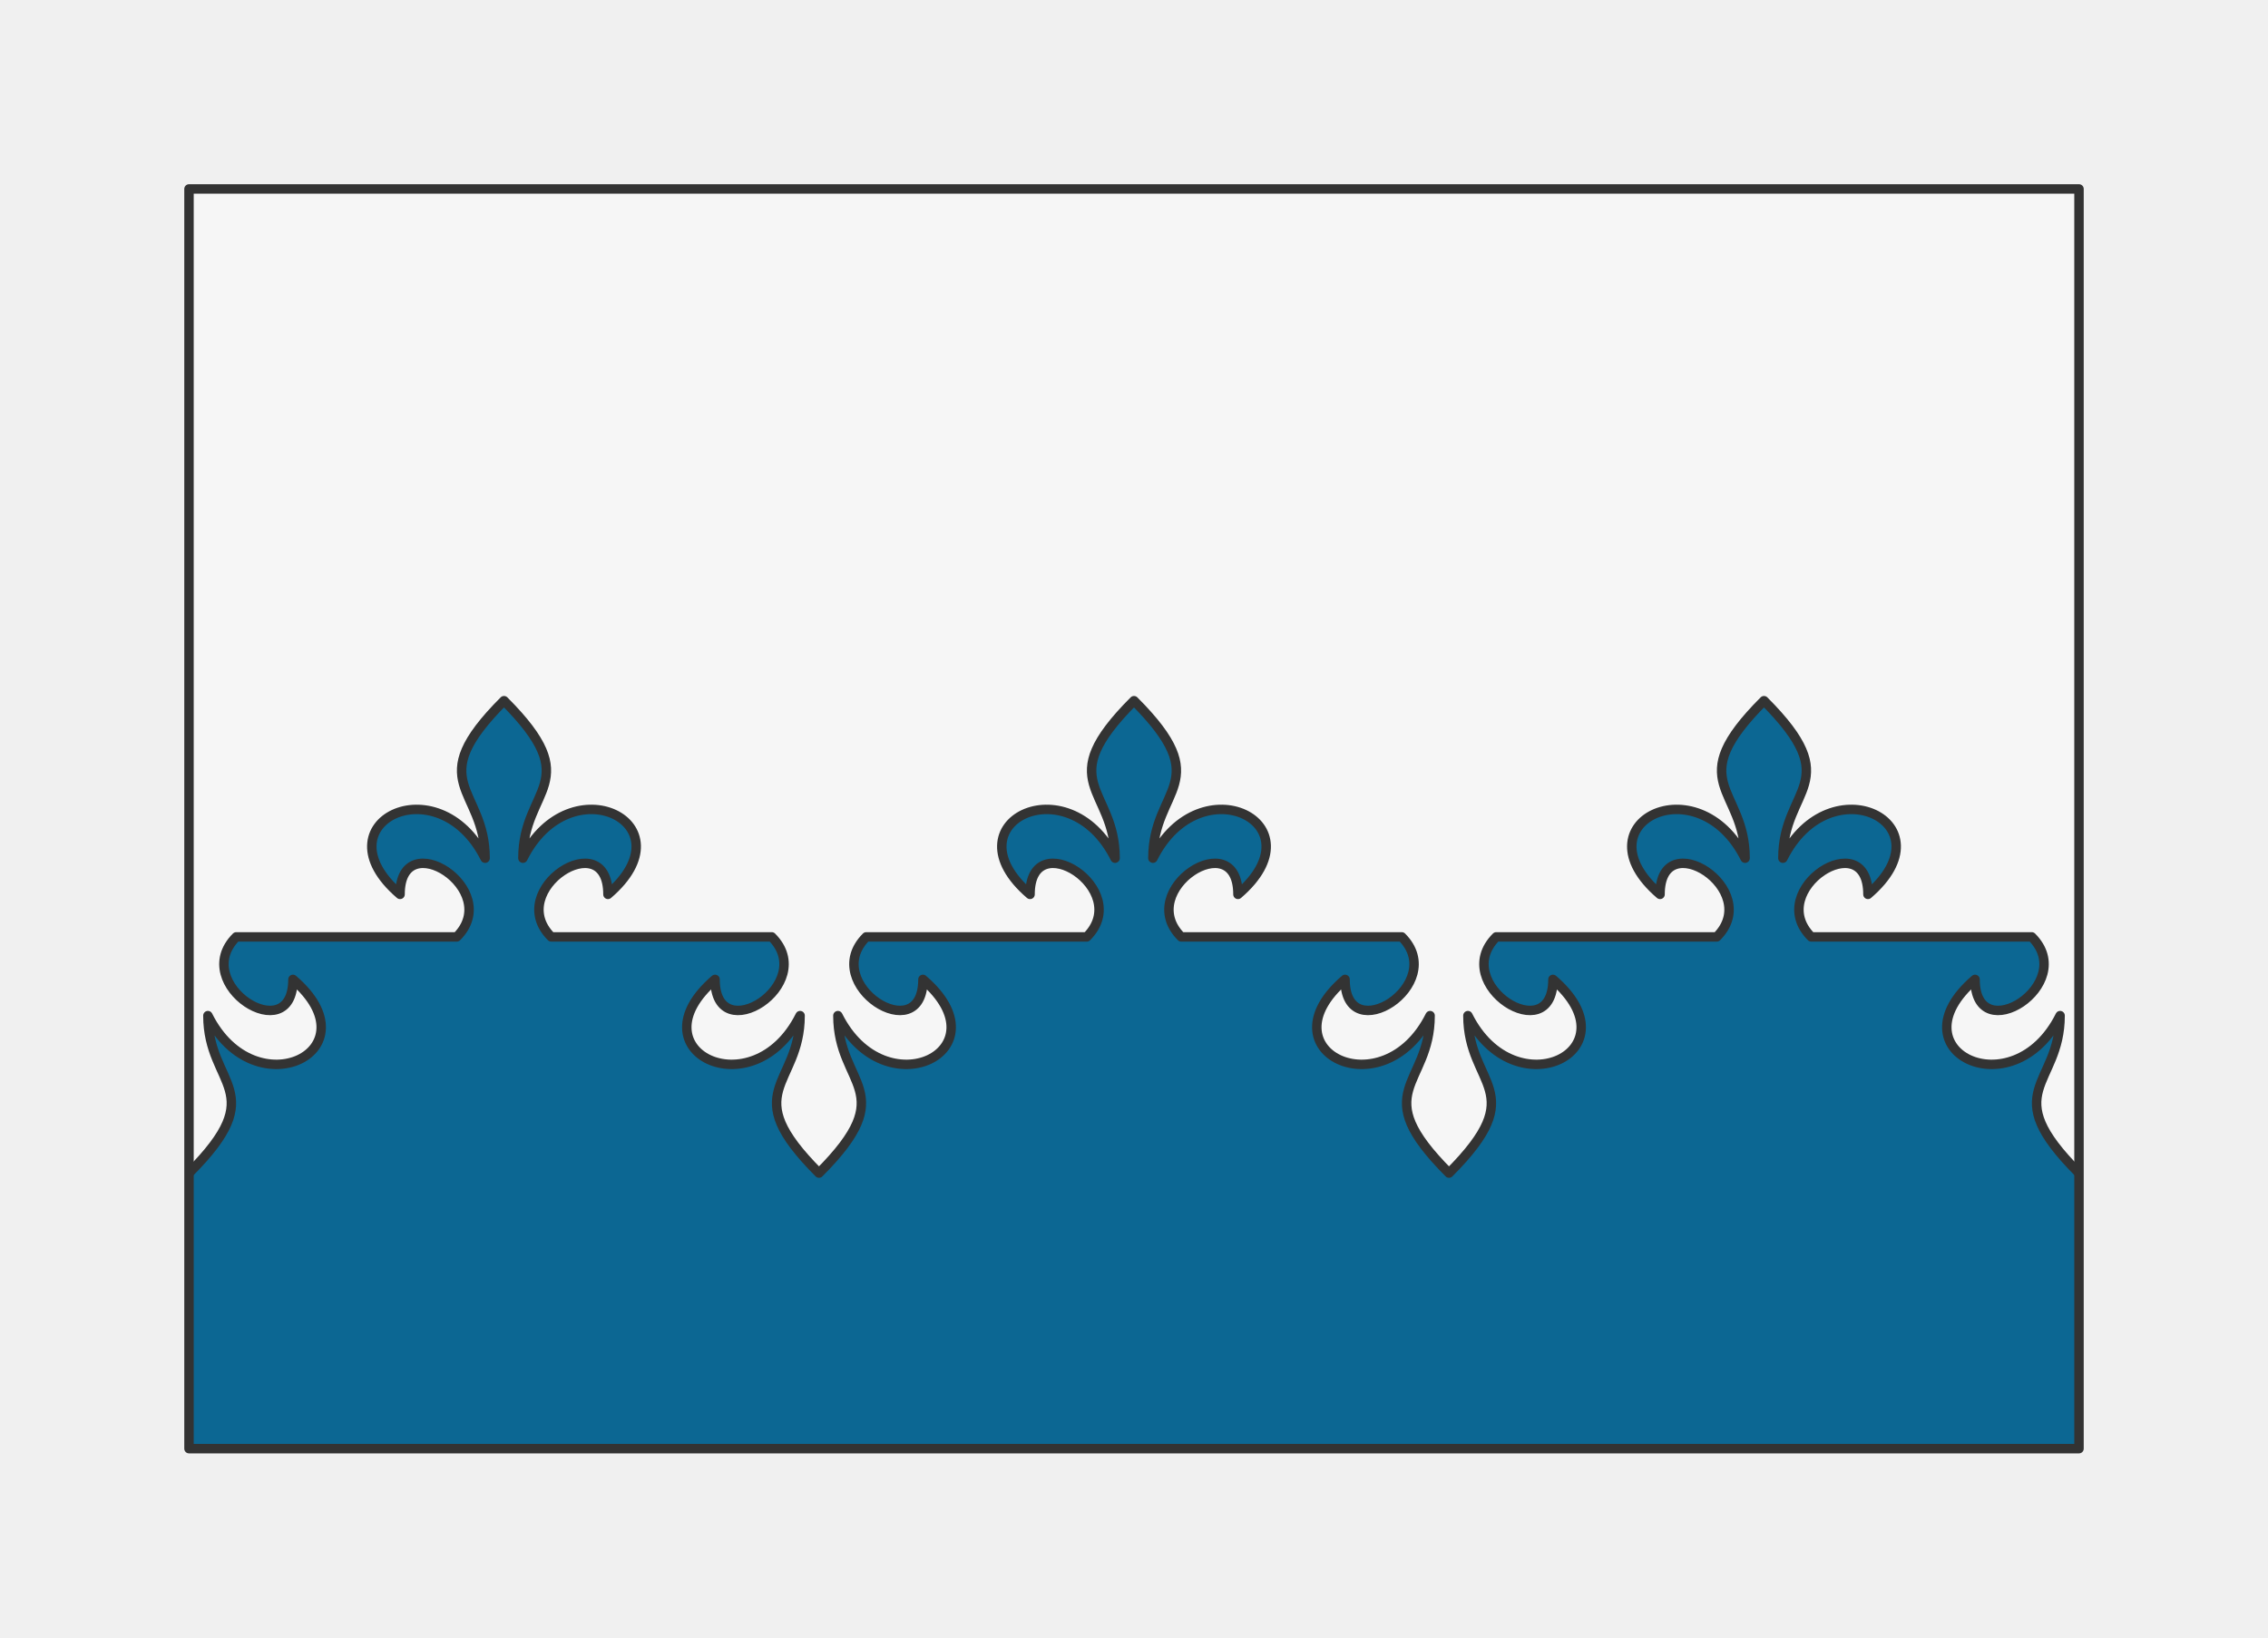
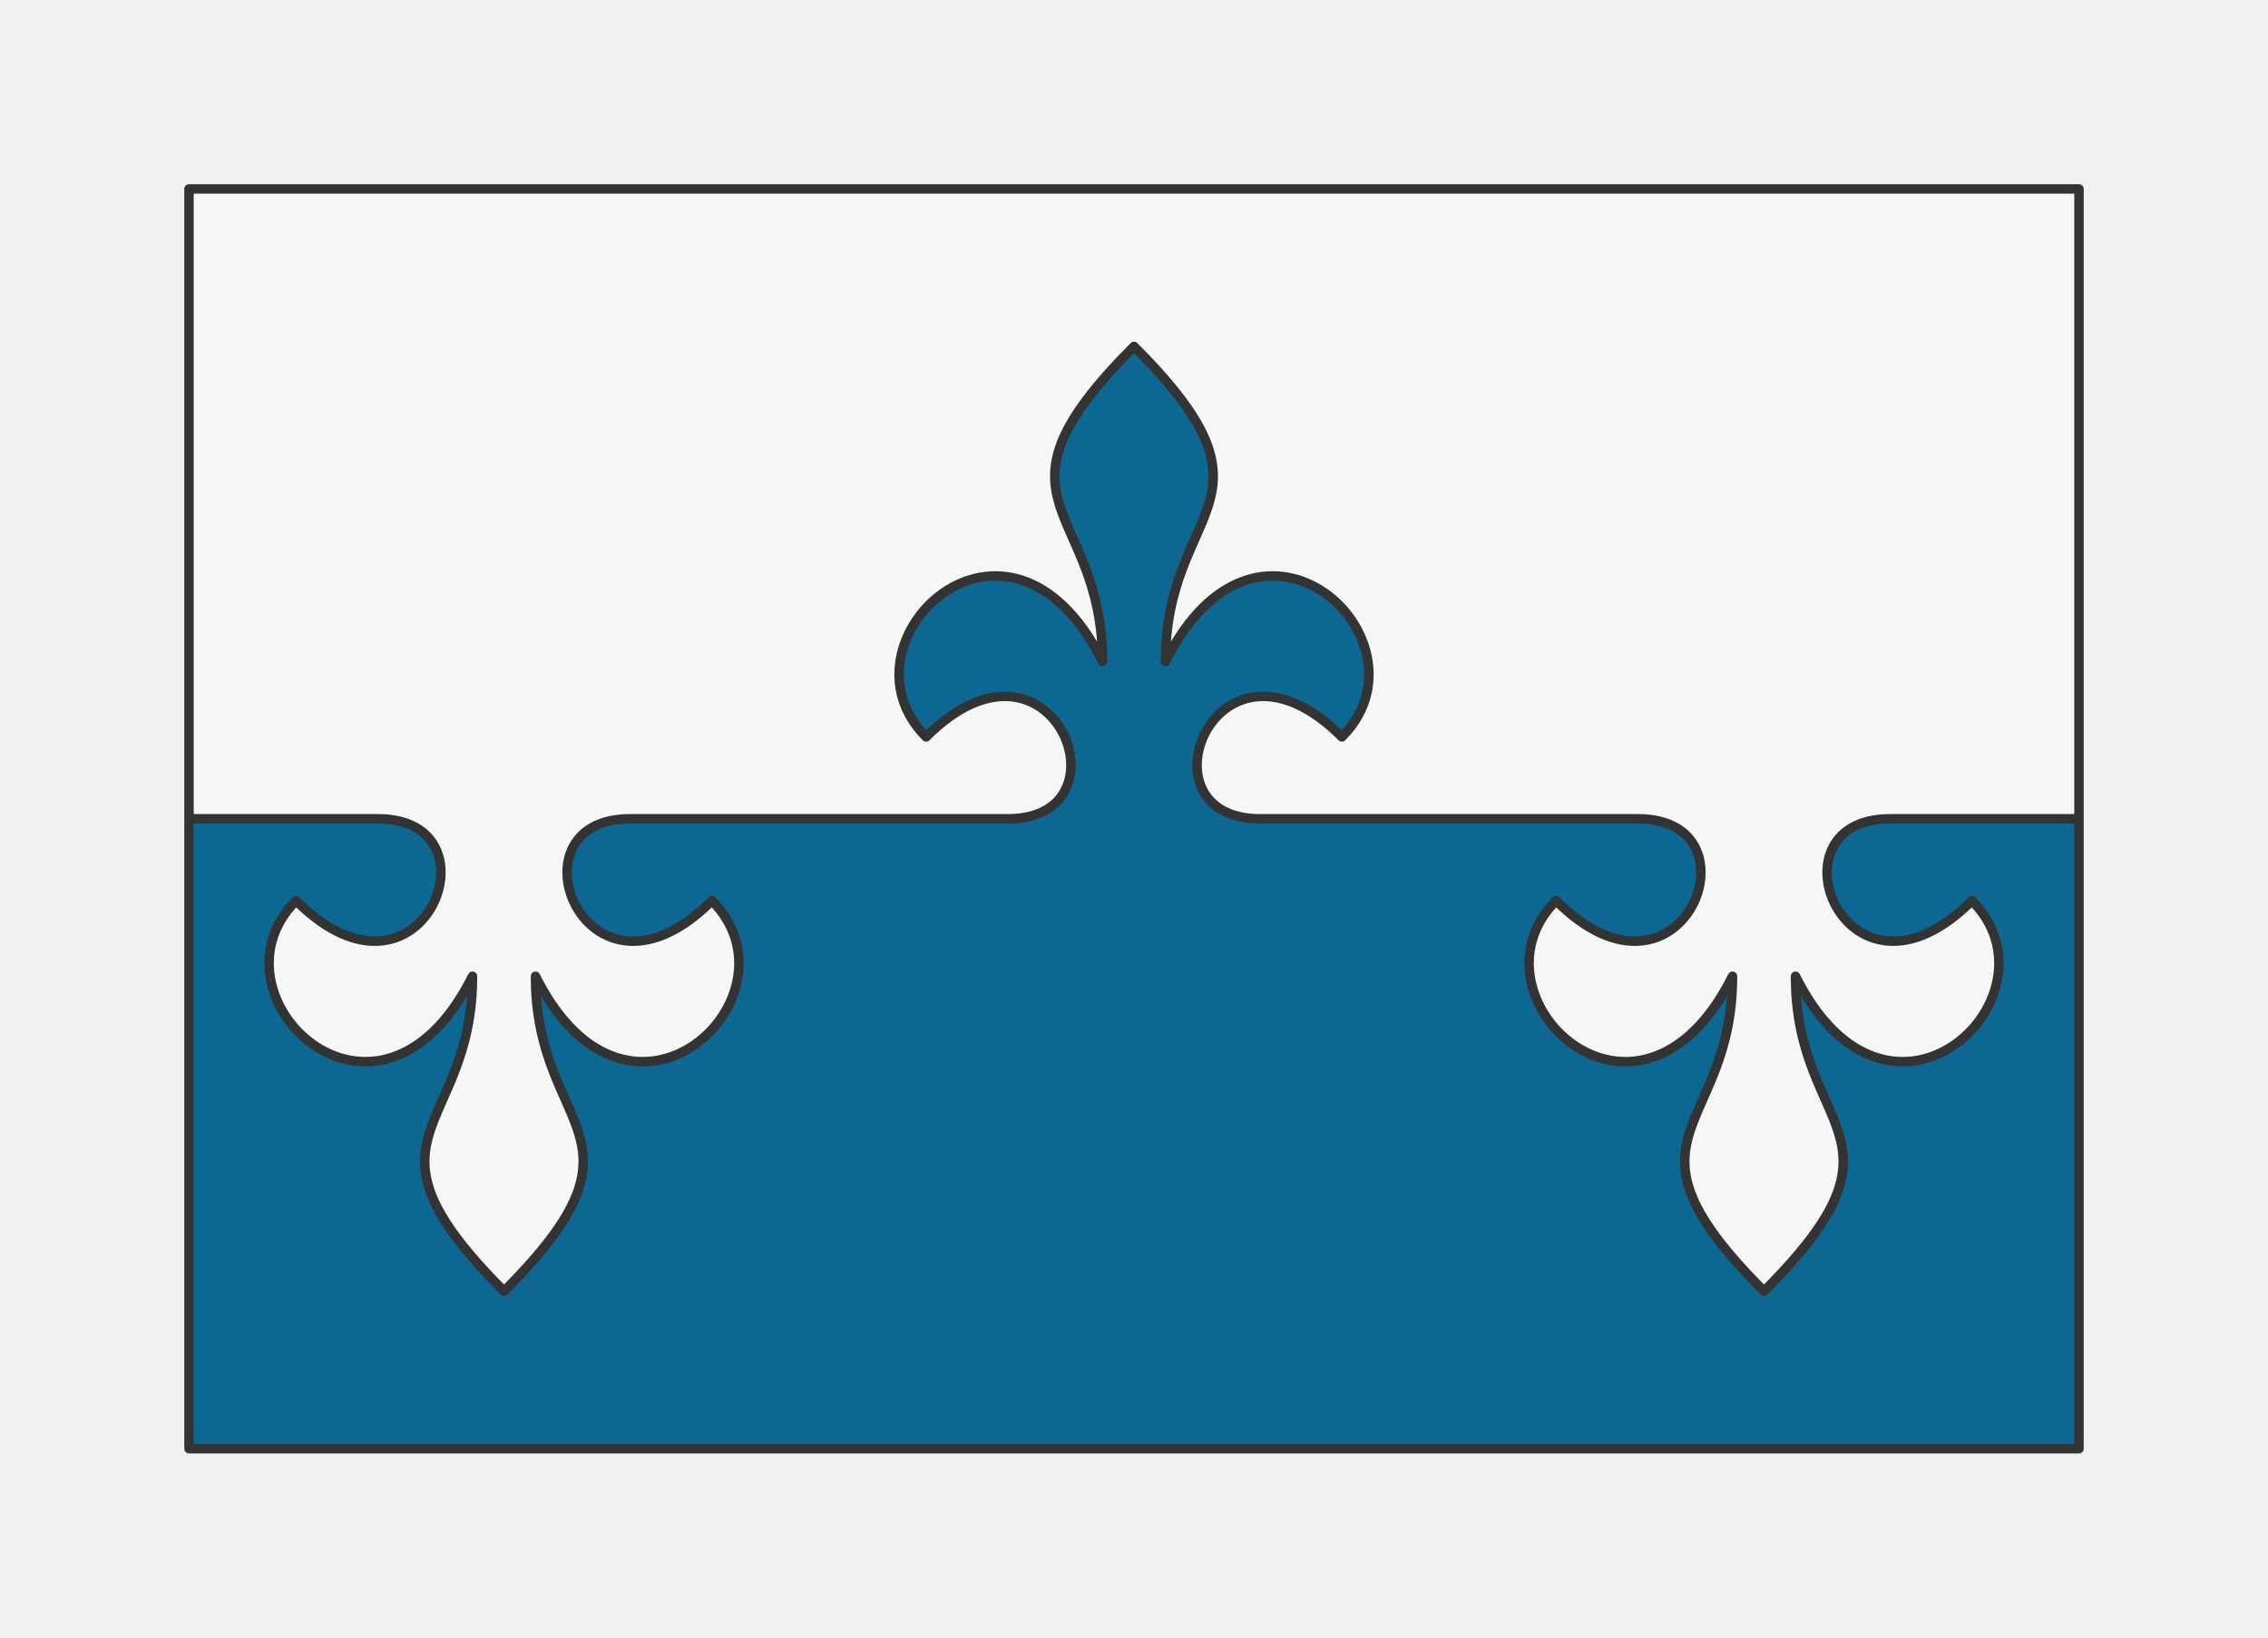
<svg xmlns="http://www.w3.org/2000/svg" preserveAspectRatio="xMidYMin slice" viewBox="-10 -10 120 86.667">
  <defs>
    <mask id="a">
      <path fill="#fff" fill-rule="evenodd" d="M0 0h100v66.667H0z" clip-rule="evenodd" />
    </mask>
  </defs>
  <g mask="url(#a)">
    <path fill="#f0f0f0" fill-rule="evenodd" d="M0 0h100v66.667H0z" />
    <defs>
      <mask id="b">
-         <path fill="#fff" fill-rule="evenodd" stroke="#fff" stroke-width=".1" d="M-33.333 39.583h14.166c2.5-2.5-3-6-3-2.25-4.375-3.75 2-6.916 4.5-1.916 0-3.75-3.375-3.959 1-8.334 4.375 4.375 1 4.584 1 8.334 2.5-5 8.875-1.834 4.5 1.916 0-3.75-5.5-.25-3 2.25H-2.5c2.5 2.5-3 6-3 2.25-4.375 3.75 2 6.917 4.5 1.917 0 3.75-3.375 3.958 1 8.333 4.375-4.375 1-4.583 1-8.333 2.5 5 8.875 1.833 4.5-1.917 0 3.75-5.5.25-3-2.25h11.667c2.5-2.5-3-6-3-2.25-4.375-3.75 2-6.916 4.5-1.916 0-3.75-3.375-3.959 1-8.334 4.375 4.375 1 4.584 1 8.334 2.5-5 8.875-1.834 4.5 1.916 0-3.75-5.5-.25-3 2.25h11.666c2.5 2.5-3 6-3 2.25-4.375 3.75 2 6.917 4.5 1.917 0 3.75-3.375 3.958 1 8.333 4.375-4.375 1-4.583 1-8.333 2.5 5 8.875 1.833 4.5-1.917 0 3.75-5.5.25-3-2.25H47.5c2.5-2.5-3-6-3-2.25-4.375-3.75 2-6.916 4.5-1.916 0-3.75-3.375-3.959 1-8.334 4.375 4.375 1 4.584 1 8.334 2.5-5 8.875-1.834 4.5 1.916 0-3.75-5.5-.25-3 2.25h11.667c2.5 2.5-3 6-3 2.25-4.375 3.75 2 6.917 4.5 1.917 0 3.75-3.375 3.958 1 8.333 4.375-4.375 1-4.583 1-8.333 2.5 5 8.875 1.833 4.5-1.917 0 3.75-5.5.25-3-2.25h11.666c2.5-2.5-3-6-3-2.25-4.375-3.75 2-6.916 4.5-1.916 0-3.75-3.375-3.959 1-8.334 4.375 4.375 1 4.584 1 8.334 2.5-5 8.875-1.834 4.5 1.916 0-3.75-5.5-.25-3 2.25H97.5c2.5 2.5-3 6-3 2.25-4.375 3.75 2 6.917 4.5 1.917 0 3.75-3.375 3.958 1 8.333 4.375-4.375 1-4.583 1-8.333 2.5 5 8.875 1.833 4.5-1.917 0 3.75-5.5.25-3-2.25h11.667c2.5-2.5-3-6-3-2.25-4.375-3.75 2-6.916 4.5-1.916 0-3.75-3.375-3.959 1-8.334 4.375 4.375 1 4.584 1 8.334 2.5-5 8.875-1.834 4.5 1.916 0-3.75-5.5-.25-3 2.25h11.666c2.5 2.5-3 6-3 2.25-4.375 3.75 2 6.917 4.5 1.917 0 3.75-3.375 3.958 1 8.333 4.375-4.375 1-4.583 1-8.333 2.5 5 8.875 1.833 4.5-1.917 0 3.75-5.5.25-3-2.25H147.5c2.5-2.5-3-6-3-2.25-4.375-3.75 2-6.916 4.5-1.916 0-3.75-3.375-3.959 1-8.334 4.375 4.375 1 4.584 1 8.334 2.5-5 8.875-1.834 4.5 1.916 0-3.75-5.5-.25-3 2.25h11.667c2.5 2.5-3 6-3 2.25-4.375 3.75 2 6.917 4.5 1.917 0 3.75-3.375 3.958 1 8.333 4.375-4.375 1-4.583 1-8.333 2.5 5 8.875 1.833 4.5-1.917 0 3.75-5.5.25-3-2.25H175l463.348 94.753a600 600 0 1 0-1166.871 41.425l495.19-136.178z" clip-rule="evenodd" />
+         <path fill="#fff" fill-rule="evenodd" stroke="#fff" stroke-width=".1" d="M-33.333 33.333h10c6.666 0 2.333-11-4.334-4.333-5-5 4.334-14 9.334-4 0-8.333-6.667-8.333 1.666-16.667C-8.333 16.667-15 16.667-15 25c5-10 14.333-1 9.333 4-6.666-6.667-11 4.333-4.333 4.333h20c6.667 0 2.333 11-4.333 4.334-5 5 4.333 14 9.333 4C15 50 8.333 50 16.667 58.333 25 50 18.333 50 18.333 41.667c5 10 14.334 1 9.334-4-6.667 6.666-11-4.334-4.334-4.334h20c6.667 0 2.334-11-4.333-4.333-5-5 4.333-14 9.333-4 0-8.333-6.666-8.333 1.667-16.667 8.333 8.334 1.667 8.334 1.667 16.667 5-10 14.333-1 9.333 4-6.667-6.667-11 4.333-4.333 4.333h20c6.666 0 2.333 11-4.334 4.334-5 5 4.334 14 9.334 4C81.667 50 75 50 83.333 58.333 91.667 50 85 50 85 41.667c5 10 14.333 1 9.333-4-6.666 6.666-11-4.334-4.333-4.334h20c6.667 0 2.333-11-4.333-4.333-5-5 4.333-14 9.333-4 0-8.333-6.667-8.333 1.667-16.667 8.333 8.334 1.666 8.334 1.666 16.667 5-10 14.334-1 9.334 4-6.667-6.667-11 4.333-4.334 4.333h20c6.667 0 2.334 11-4.333 4.334-5 5 4.333 14 9.333 4 0 8.333-6.666 8.333 1.667 16.666 8.333-8.333 1.667-8.333 1.667-16.666 5 10 14.333 1 9.333-4-6.667 6.666-11-4.334-4.333-4.334h20c6.666 0 2.333-11-4.334-4.333-5-5 4.334-14 9.334-4 0-8.333-6.667-8.333 1.666-16.667C191.667 16.667 185 16.667 185 25c5-10 14.333-1 9.333 4-6.666-6.667-11 4.333-4.333 4.333h20c6.667 0 2.333 11-4.333 4.334-5 5 4.333 14 9.333 4 0 8.333-6.667 8.333 1.667 16.666C225 50 218.333 50 218.333 41.667c5 10 14.334 1 9.334-4-6.667 6.666-11-4.334-4.334-4.334h20c6.667 0 2.334-11-4.333-4.333-5-5 4.333-14 9.333-4 0-8.333-6.666-8.333 1.667-16.667 8.333 8.334 1.667 8.334 1.667 16.667 5-10 14.333-1 9.333 4-6.667-6.667-11 4.333-4.333 4.333h20c6.666 0 2.333 11-4.334 4.334-5 5 4.334 14 9.334 4 0 8.333-6.667 8.333 1.666 16.666C291.667 50 285 50 285 41.667c5 10 14.333 1 9.333-4-6.666 6.666-11-4.334-4.333-4.334h20c6.667 0 2.333-11-4.333-4.333-5-5 4.333-14 9.333-4 0-8.333-6.667-8.333 1.667-16.667 8.333 8.334 1.666 8.334 1.666 16.667 5-10 14.334-1 9.334 4-6.667-6.667-11 4.333-4.334 4.333h20c6.667 0 2.334 11-4.333 4.334-5 5 4.333 14 9.333 4 0 8.333-6.666 8.333 1.667 16.666 8.333-8.333 1.667-8.333 1.667-16.666 5 10 14.333 1 9.333-4-6.667 6.666-11-4.334-4.333-4.334h20c6.666 0 2.333-11-4.334-4.333-5-5 4.334-14 9.334-4 0-8.333-6.667-8.333 1.666-16.667C391.667 16.667 385 16.667 385 25c5-10 14.333-1 9.333 4-6.666-6.667-11 4.333-4.333 4.333h20c6.667 0 2.333 11-4.333 4.334-5 5 4.333 14 9.333 4 0 8.333-6.667 8.333 1.667 16.666C425 50 418.333 50 418.333 41.667c5 10 14.334 1 9.334-4-6.667 6.666-11-4.334-4.334-4.334h10l205.015 101.003a600 600 0 1 0-1176.696 0L-33.333 33.333z" clip-rule="evenodd" />
      </mask>
    </defs>
    <g mask="url(#b)">
      <path fill="#f6f6f6" d="M-1000-1000h2000v2000h-2000z" />
    </g>
    <defs>
      <mask id="c">
-         <path fill="#fff" fill-rule="evenodd" d="M-33.333 39.583h14.166c2.5-2.5-3-6-3-2.25-4.375-3.75 2-6.916 4.5-1.916 0-3.75-3.375-3.959 1-8.334 4.375 4.375 1 4.584 1 8.334 2.5-5 8.875-1.834 4.5 1.916 0-3.75-5.5-.25-3 2.25H-2.5c2.5 2.5-3 6-3 2.25-4.375 3.75 2 6.917 4.5 1.917 0 3.75-3.375 3.958 1 8.333 4.375-4.375 1-4.583 1-8.333 2.5 5 8.875 1.833 4.5-1.917 0 3.75-5.5.25-3-2.25h11.667c2.5-2.5-3-6-3-2.25-4.375-3.75 2-6.916 4.5-1.916 0-3.75-3.375-3.959 1-8.334 4.375 4.375 1 4.584 1 8.334 2.5-5 8.875-1.834 4.5 1.916 0-3.75-5.5-.25-3 2.25h11.666c2.5 2.5-3 6-3 2.25-4.375 3.75 2 6.917 4.5 1.917 0 3.75-3.375 3.958 1 8.333 4.375-4.375 1-4.583 1-8.333 2.5 5 8.875 1.833 4.5-1.917 0 3.75-5.5.25-3-2.25H47.5c2.5-2.5-3-6-3-2.25-4.375-3.75 2-6.916 4.5-1.916 0-3.75-3.375-3.959 1-8.334 4.375 4.375 1 4.584 1 8.334 2.5-5 8.875-1.834 4.5 1.916 0-3.75-5.5-.25-3 2.25h11.667c2.5 2.5-3 6-3 2.25-4.375 3.75 2 6.917 4.5 1.917 0 3.75-3.375 3.958 1 8.333 4.375-4.375 1-4.583 1-8.333 2.5 5 8.875 1.833 4.5-1.917 0 3.75-5.5.25-3-2.25h11.666c2.5-2.5-3-6-3-2.25-4.375-3.75 2-6.916 4.5-1.916 0-3.75-3.375-3.959 1-8.334 4.375 4.375 1 4.584 1 8.334 2.5-5 8.875-1.834 4.5 1.916 0-3.75-5.5-.25-3 2.25H97.5c2.5 2.5-3 6-3 2.25-4.375 3.75 2 6.917 4.5 1.917 0 3.75-3.375 3.958 1 8.333 4.375-4.375 1-4.583 1-8.333 2.5 5 8.875 1.833 4.5-1.917 0 3.75-5.5.25-3-2.25h11.667c2.5-2.5-3-6-3-2.25-4.375-3.75 2-6.916 4.5-1.916 0-3.75-3.375-3.959 1-8.334 4.375 4.375 1 4.584 1 8.334 2.5-5 8.875-1.834 4.5 1.916 0-3.75-5.5-.25-3 2.25h11.666c2.5 2.5-3 6-3 2.25-4.375 3.75 2 6.917 4.5 1.917 0 3.75-3.375 3.958 1 8.333 4.375-4.375 1-4.583 1-8.333 2.5 5 8.875 1.833 4.5-1.917 0 3.75-5.5.25-3-2.25H147.5c2.5-2.5-3-6-3-2.25-4.375-3.75 2-6.916 4.5-1.916 0-3.75-3.375-3.959 1-8.334 4.375 4.375 1 4.584 1 8.334 2.5-5 8.875-1.834 4.5 1.916 0-3.75-5.5-.25-3 2.25h11.667c2.5 2.5-3 6-3 2.25-4.375 3.75 2 6.917 4.5 1.917 0 3.75-3.375 3.958 1 8.333 4.375-4.375 1-4.583 1-8.333 2.5 5 8.875 1.833 4.5-1.917 0 3.75-5.5.25-3-2.25H175L638.348-67.67A600 600 0 1 1-545.367-24.42l512.034 64.003z" clip-rule="evenodd" />
+         <path fill="#fff" fill-rule="evenodd" d="M-33.333 33.333h10c6.666 0 2.333-11-4.334-4.333-5-5 4.334-14 9.334-4 0-8.333-6.667-8.333 1.666-16.667C-8.333 16.667-15 16.667-15 25c5-10 14.333-1 9.333 4-6.666-6.667-11 4.333-4.333 4.333h20c6.667 0 2.333 11-4.333 4.334-5 5 4.333 14 9.333 4C15 50 8.333 50 16.667 58.333 25 50 18.333 50 18.333 41.667c5 10 14.334 1 9.334-4-6.667 6.666-11-4.334-4.334-4.334h20c6.667 0 2.334-11-4.333-4.333-5-5 4.333-14 9.333-4 0-8.333-6.666-8.333 1.667-16.667 8.333 8.334 1.667 8.334 1.667 16.667 5-10 14.333-1 9.333 4-6.667-6.667-11 4.333-4.333 4.333h20c6.666 0 2.333 11-4.334 4.334-5 5 4.334 14 9.334 4C81.667 50 75 50 83.333 58.333 91.667 50 85 50 85 41.667c5 10 14.333 1 9.333-4-6.666 6.666-11-4.334-4.333-4.334h20c6.667 0 2.333-11-4.333-4.333-5-5 4.333-14 9.333-4 0-8.333-6.667-8.333 1.667-16.667 8.333 8.334 1.666 8.334 1.666 16.667 5-10 14.334-1 9.334 4-6.667-6.667-11 4.333-4.334 4.333h20c6.667 0 2.334 11-4.333 4.334-5 5 4.333 14 9.333 4 0 8.333-6.666 8.333 1.667 16.666 8.333-8.333 1.667-8.333 1.667-16.666 5 10 14.333 1 9.333-4-6.667 6.666-11-4.334-4.333-4.334h20c6.666 0 2.333-11-4.334-4.333-5-5 4.334-14 9.334-4 0-8.333-6.667-8.333 1.666-16.667C191.667 16.667 185 16.667 185 25c5-10 14.333-1 9.333 4-6.666-6.667-11 4.333-4.333 4.333h20c6.667 0 2.333 11-4.333 4.334-5 5 4.333 14 9.333 4 0 8.333-6.667 8.333 1.667 16.666C225 50 218.333 50 218.333 41.667c5 10 14.334 1 9.334-4-6.667 6.666-11-4.334-4.334-4.334h20c6.667 0 2.334-11-4.333-4.333-5-5 4.333-14 9.333-4 0-8.333-6.666-8.333 1.667-16.667 8.333 8.334 1.667 8.334 1.667 16.667 5-10 14.333-1 9.333 4-6.667-6.667-11 4.333-4.333 4.333h20c6.666 0 2.333 11-4.334 4.334-5 5 4.334 14 9.334 4 0 8.333-6.667 8.333 1.666 16.666C291.667 50 285 50 285 41.667c5 10 14.333 1 9.333-4-6.666 6.666-11-4.334-4.333-4.334h20c6.667 0 2.333-11-4.333-4.333-5-5 4.333-14 9.333-4 0-8.333-6.667-8.333 1.667-16.667 8.333 8.334 1.666 8.334 1.666 16.667 5-10 14.334-1 9.334 4-6.667-6.667-11 4.333-4.334 4.333h20c6.667 0 2.334 11-4.333 4.334-5 5 4.333 14 9.333 4 0 8.333-6.666 8.333 1.667 16.666 8.333-8.333 1.667-8.333 1.667-16.666 5 10 14.333 1 9.333-4-6.667 6.666-11-4.334-4.333-4.334h20c6.666 0 2.333-11-4.334-4.333-5-5 4.334-14 9.334-4 0-8.333-6.667-8.333 1.666-16.667C391.667 16.667 385 16.667 385 25c5-10 14.333-1 9.333 4-6.666-6.667-11 4.333-4.333 4.333h20c6.667 0 2.333 11-4.333 4.334-5 5 4.333 14 9.333 4 0 8.333-6.667 8.333 1.667 16.666C425 50 418.333 50 418.333 41.667c5 10 14.334 1 9.334-4-6.667 6.666-11-4.334-4.334-4.334h10L638.348-67.67a600 600 0 1 1-1176.696 0L-33.333 33.333z" clip-rule="evenodd" />
      </mask>
    </defs>
    <g mask="url(#c)">
      <path fill="#0c6793" d="M-1000-1000h2000v2000h-2000z" />
    </g>
-     <path fill="none" stroke="#333" stroke-linecap="round" stroke-linejoin="round" stroke-width=".5" d="M-33.333 39.583h14.166c2.5-2.5-3-6-3-2.25-4.375-3.75 2-6.916 4.5-1.916 0-3.75-3.375-3.959 1-8.334 4.375 4.375 1 4.584 1 8.334 2.5-5 8.875-1.834 4.5 1.916 0-3.75-5.5-.25-3 2.25h5.834v0H-2.5c2.5 2.5-3 6-3 2.25-4.375 3.75 2 6.917 4.5 1.917 0 3.75-3.375 3.958 1 8.333 4.375-4.375 1-4.583 1-8.333 2.5 5 8.875 1.833 4.5-1.917 0 3.75-5.5.25-3-2.25h11.667c2.5-2.5-3-6-3-2.25-4.375-3.75 2-6.916 4.5-1.916 0-3.75-3.375-3.959 1-8.334 4.375 4.375 1 4.584 1 8.334 2.5-5 8.875-1.834 4.5 1.916 0-3.75-5.5-.25-3 2.25H25v0h5.833c2.5 2.5-3 6-3 2.25-4.375 3.75 2 6.917 4.5 1.917 0 3.75-3.375 3.958 1 8.333 4.375-4.375 1-4.583 1-8.333 2.5 5 8.875 1.833 4.5-1.917 0 3.75-5.5.25-3-2.25H47.5c2.5-2.5-3-6-3-2.25-4.375-3.75 2-6.916 4.5-1.916 0-3.75-3.375-3.959 1-8.334 4.375 4.375 1 4.584 1 8.334 2.5-5 8.875-1.834 4.5 1.916 0-3.75-5.5-.25-3 2.25h5.833v0h5.834c2.5 2.5-3 6-3 2.25-4.375 3.75 2 6.917 4.5 1.917 0 3.75-3.375 3.958 1 8.333 4.375-4.375 1-4.583 1-8.333 2.5 5 8.875 1.833 4.5-1.917 0 3.75-5.5.25-3-2.25h11.666c2.5-2.5-3-6-3-2.25-4.375-3.75 2-6.916 4.5-1.916 0-3.75-3.375-3.959 1-8.334 4.375 4.375 1 4.584 1 8.334 2.5-5 8.875-1.834 4.5 1.916 0-3.75-5.5-.25-3 2.25h5.834v0H97.5c2.5 2.5-3 6-3 2.25-4.375 3.75 2 6.917 4.5 1.917 0 3.75-3.375 3.958 1 8.333 4.375-4.375 1-4.583 1-8.333 2.5 5 8.875 1.833 4.5-1.917 0 3.75-5.5.25-3-2.25h11.667c2.5-2.5-3-6-3-2.25-4.375-3.75 2-6.916 4.5-1.916 0-3.75-3.375-3.959 1-8.334 4.375 4.375 1 4.584 1 8.334 2.5-5 8.875-1.834 4.5 1.916 0-3.75-5.5-.25-3 2.25H125v0h5.833c2.5 2.5-3 6-3 2.25-4.375 3.75 2 6.917 4.5 1.917 0 3.75-3.375 3.958 1 8.333 4.375-4.375 1-4.583 1-8.333 2.5 5 8.875 1.833 4.5-1.917 0 3.75-5.5.25-3-2.25H147.5c2.5-2.5-3-6-3-2.25-4.375-3.75 2-6.916 4.5-1.916 0-3.75-3.375-3.959 1-8.334 4.375 4.375 1 4.584 1 8.334 2.5-5 8.875-1.834 4.5 1.916 0-3.75-5.5-.25-3 2.25h5.833v0h5.834c2.5 2.5-3 6-3 2.25-4.375 3.75 2 6.917 4.5 1.917 0 3.75-3.375 3.958 1 8.333 4.375-4.375 1-4.583 1-8.333 2.5 5 8.875 1.833 4.5-1.917 0 3.75-5.5.25-3-2.25H175" />
+     <path fill="none" stroke="#333" stroke-linecap="round" stroke-linejoin="round" stroke-width=".5" d="M-33.333 33.333h10c6.666 0 2.333-11-4.334-4.333-5-5 4.334-14 9.334-4 0-8.333-6.667-8.333 1.666-16.667C-8.333 16.667-15 16.667-15 25c5-10 14.333-1 9.333 4-6.666-6.667-11 4.333-4.333 4.333H0v0h10c6.667 0 2.333 11-4.333 4.334-5 5 4.333 14 9.333 4C15 50 8.333 50 16.667 58.333 25 50 18.333 50 18.333 41.667c5 10 14.334 1 9.334-4-6.667 6.666-11-4.334-4.334-4.334h20c6.667 0 2.334-11-4.333-4.333-5-5 4.333-14 9.333-4 0-8.333-6.666-8.333 1.667-16.667 8.333 8.334 1.667 8.334 1.667 16.667 5-10 14.333-1 9.333 4-6.667-6.667-11 4.333-4.333 4.333h10v0h10c6.666 0 2.333 11-4.334 4.334-5 5 4.334 14 9.334 4C81.667 50 75 50 83.333 58.333 91.667 50 85 50 85 41.667c5 10 14.333 1 9.333-4-6.666 6.666-11-4.334-4.333-4.334h20c6.667 0 2.333-11-4.333-4.333-5-5 4.333-14 9.333-4 0-8.333-6.667-8.333 1.667-16.667 8.333 8.334 1.666 8.334 1.666 16.667 5-10 14.334-1 9.334 4-6.667-6.667-11 4.333-4.334 4.333h10v0h10c6.667 0 2.334 11-4.333 4.334-5 5 4.333 14 9.333 4 0 8.333-6.666 8.333 1.667 16.666 8.333-8.333 1.667-8.333 1.667-16.666 5 10 14.333 1 9.333-4-6.667 6.666-11-4.334-4.333-4.334h20c6.666 0 2.333-11-4.334-4.333-5-5 4.334-14 9.334-4 0-8.333-6.667-8.333 1.666-16.667C191.667 16.667 185 16.667 185 25c5-10 14.333-1 9.333 4-6.666-6.667-11 4.333-4.333 4.333h10v0h10c6.667 0 2.333 11-4.333 4.334-5 5 4.333 14 9.333 4 0 8.333-6.667 8.333 1.667 16.666C225 50 218.333 50 218.333 41.667c5 10 14.334 1 9.334-4-6.667 6.666-11-4.334-4.334-4.334h20c6.667 0 2.334-11-4.333-4.333-5-5 4.333-14 9.333-4 0-8.333-6.666-8.333 1.667-16.667 8.333 8.334 1.667 8.334 1.667 16.667 5-10 14.333-1 9.333 4-6.667-6.667-11 4.333-4.333 4.333h10v0h10c6.666 0 2.333 11-4.334 4.334-5 5 4.334 14 9.334 4 0 8.333-6.667 8.333 1.666 16.666C291.667 50 285 50 285 41.667c5 10 14.333 1 9.333-4-6.666 6.666-11-4.334-4.333-4.334h20c6.667 0 2.333-11-4.333-4.333-5-5 4.333-14 9.333-4 0-8.333-6.667-8.333 1.667-16.667 8.333 8.334 1.666 8.334 1.666 16.667 5-10 14.334-1 9.334 4-6.667-6.667-11 4.333-4.334 4.333h10v0h10c6.667 0 2.334 11-4.333 4.334-5 5 4.333 14 9.333 4 0 8.333-6.666 8.333 1.667 16.666 8.333-8.333 1.667-8.333 1.667-16.666 5 10 14.333 1 9.333-4-6.667 6.666-11-4.334-4.333-4.334h20c6.666 0 2.333-11-4.334-4.333-5-5 4.334-14 9.334-4 0-8.333-6.667-8.333 1.666-16.667C391.667 16.667 385 16.667 385 25c5-10 14.333-1 9.333 4-6.666-6.667-11 4.333-4.333 4.333h10v0h10c6.667 0 2.333 11-4.333 4.334-5 5 4.333 14 9.333 4 0 8.333-6.667 8.333 1.667 16.666C425 50 418.333 50 418.333 41.667c5 10 14.334 1 9.334-4-6.667 6.666-11-4.334-4.334-4.334h10" />
  </g>
  <path fill="none" stroke="#333" stroke-linecap="round" stroke-linejoin="round" stroke-width=".5" d="M0 0h100v66.667H0z" />
</svg>
